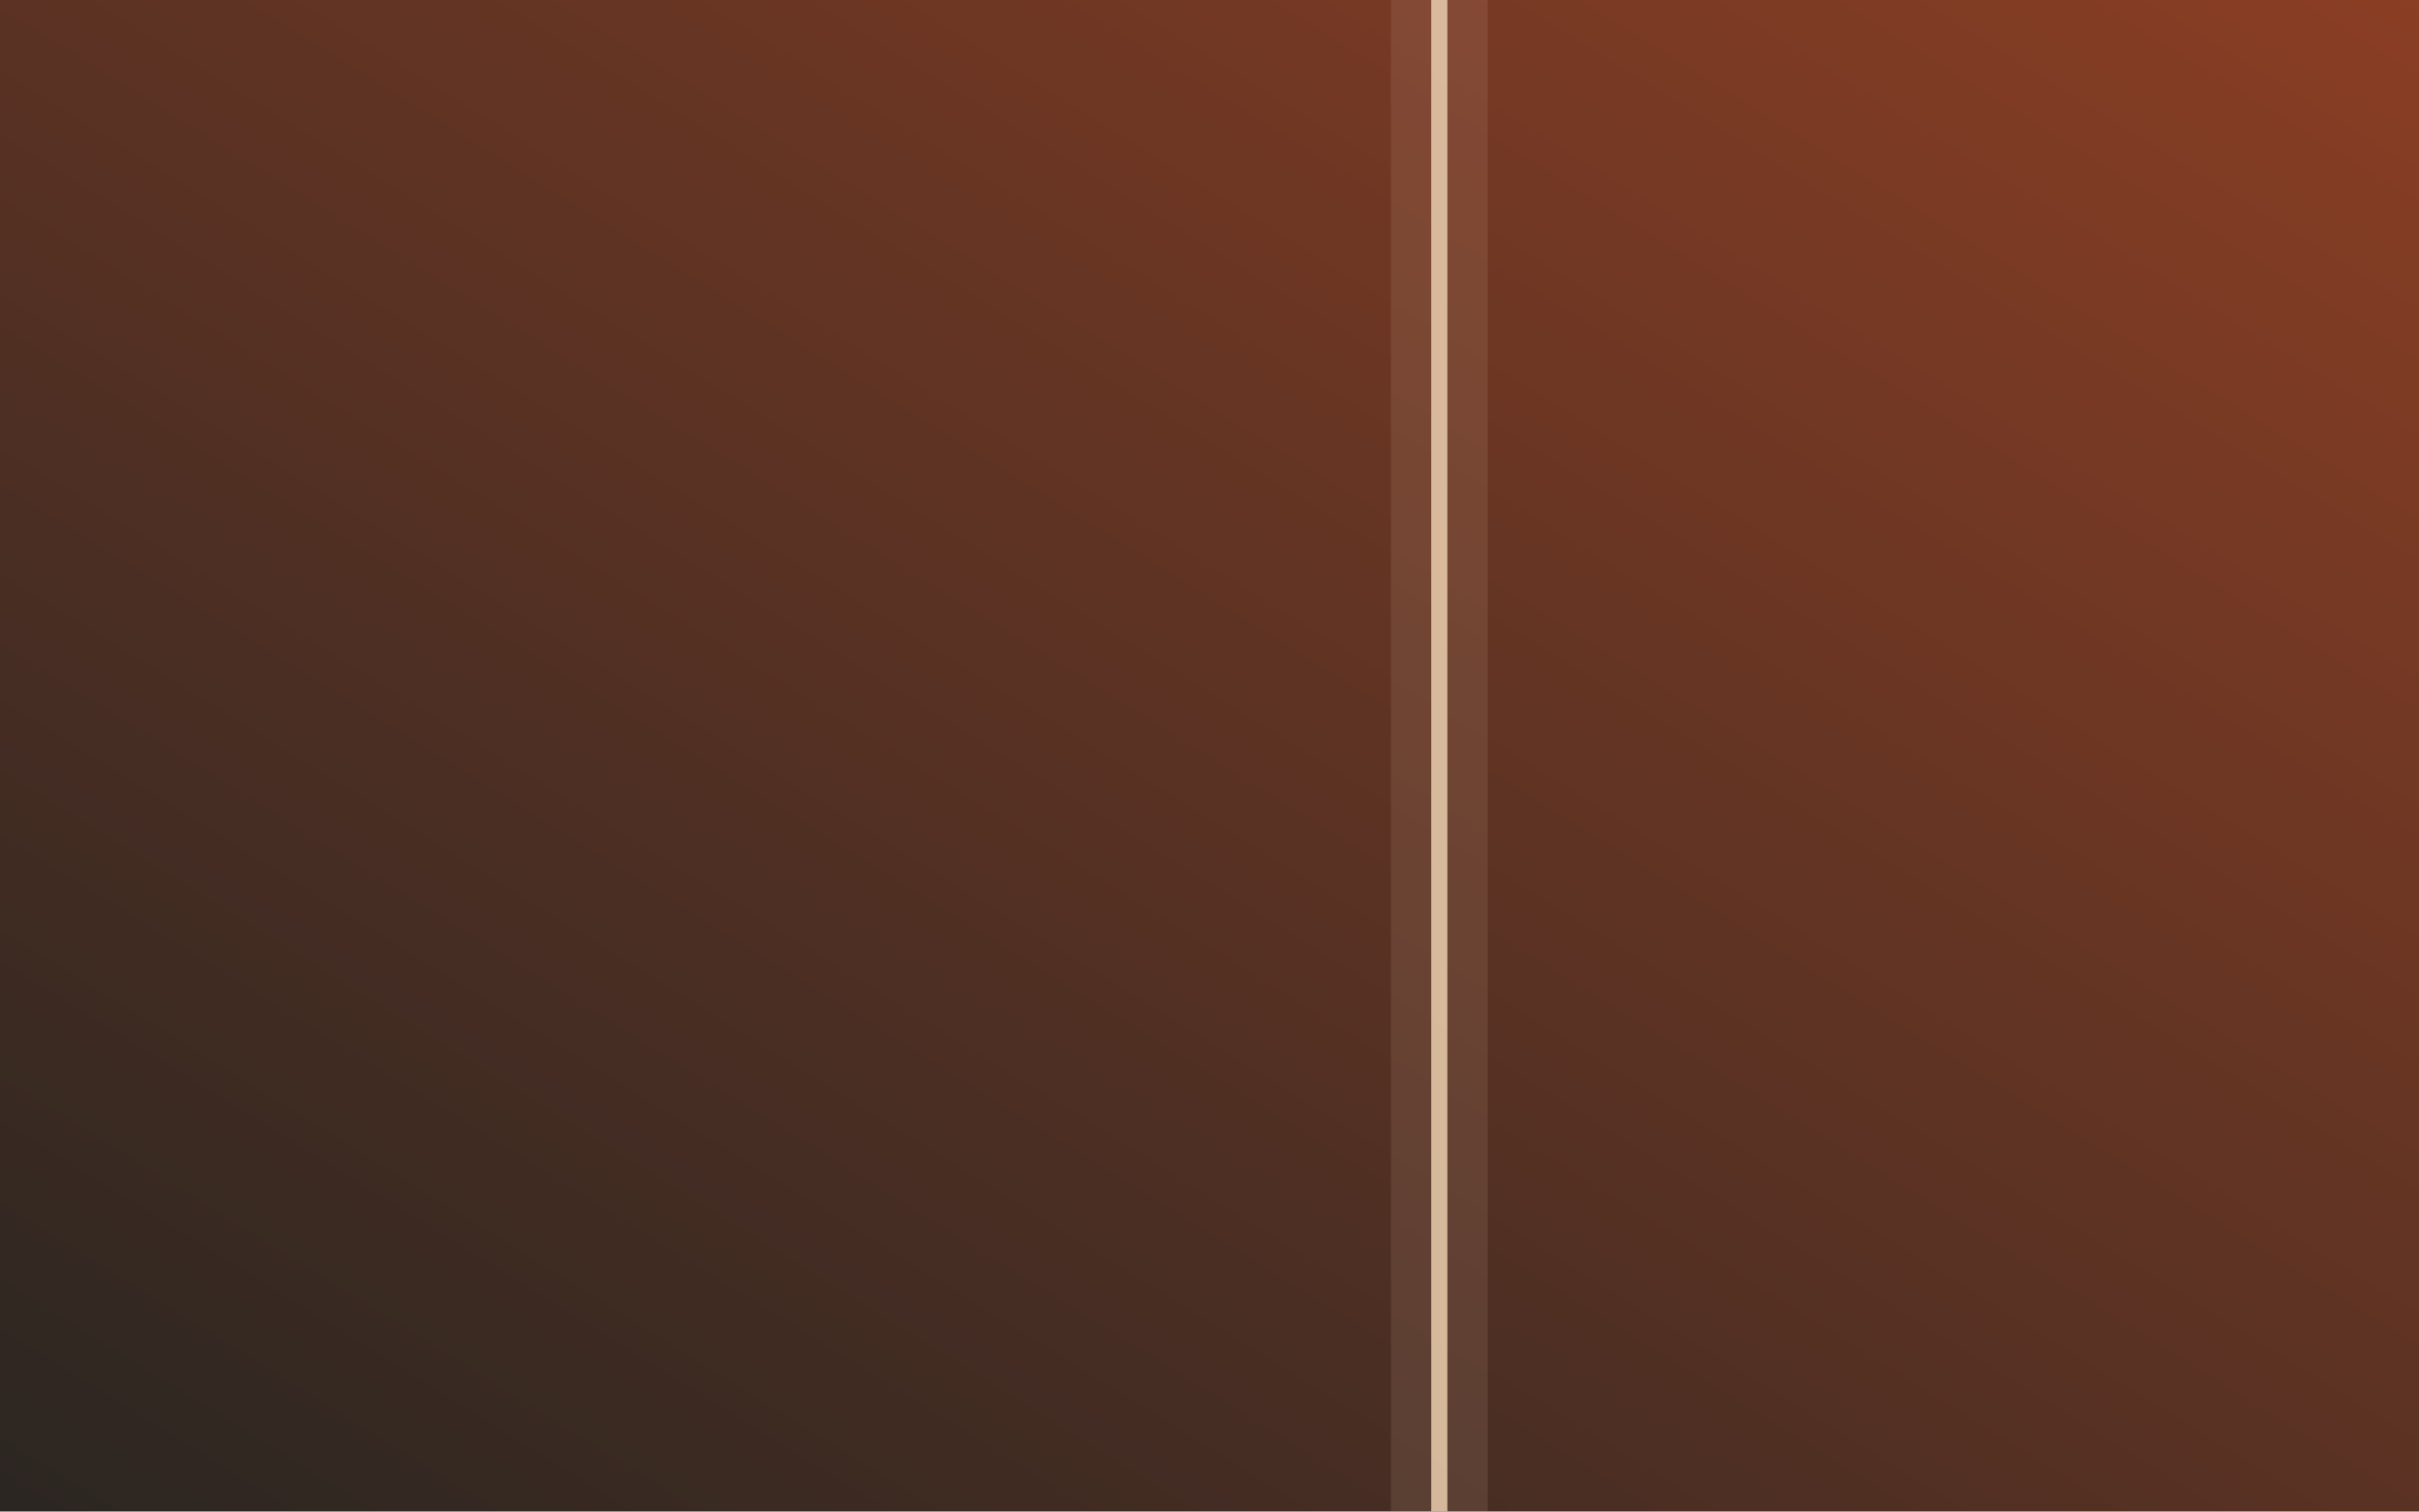
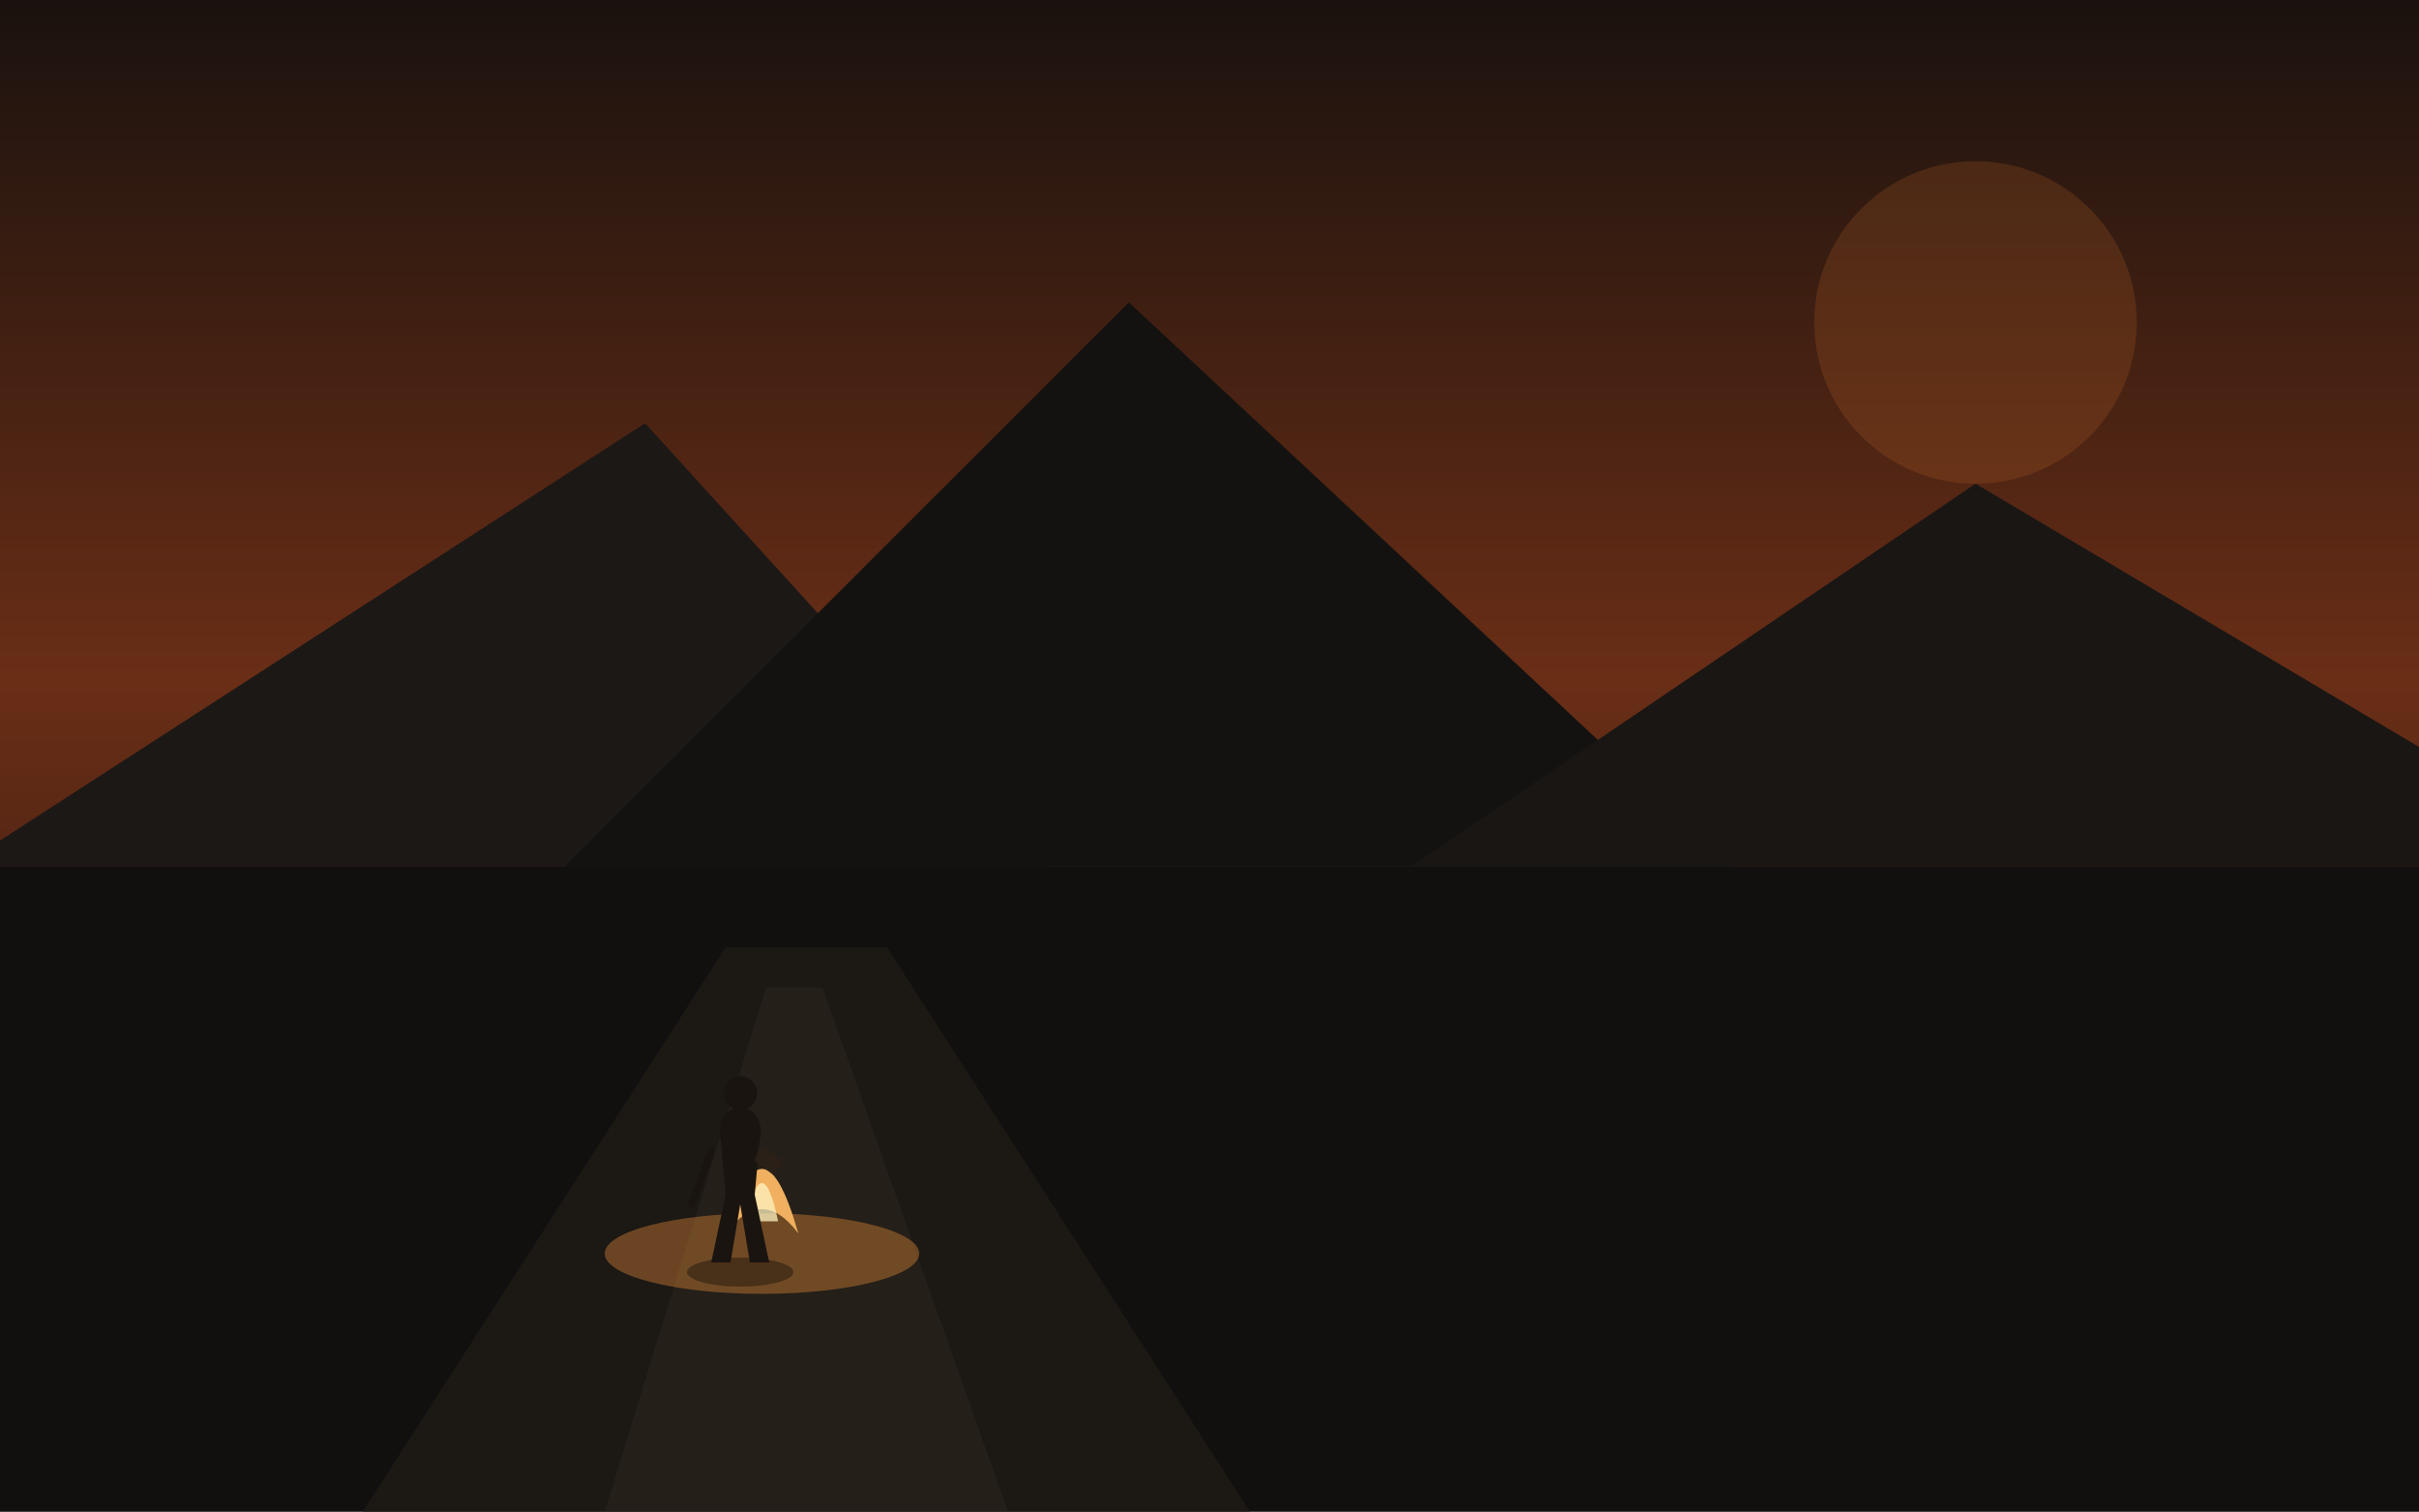
- <svg xmlns="http://www.w3.org/2000/svg" viewBox="0 0 1200 750">
+ <svg xmlns="http://www.w3.org/2000/svg" viewBox="0 0 1200 750" preserveAspectRatio="xMidYMid slice">
  <defs>
-     <linearGradient id="g" x1="0" y1="1" x2="1" y2="0">
-       <stop offset="0" stop-color="#2b2622" />
-       <stop offset="1" stop-color="#8a3e24" />
+     <linearGradient id="sky" x1="0" y1="0" x2="0" y2="1">
+       <stop offset="0" stop-color="#1a120e" />
+       <stop offset="0.45" stop-color="#6a2e16" />
+       <stop offset="1" stop-color="#0e0c0a" />
    </linearGradient>
  </defs>
-   <rect width="1200" height="750" fill="url(#g)" />
-   <rect x="710" y="0" width="8" height="750" fill="#e2c7a6" opacity="0.9" />
-   <rect x="690" y="0" width="48" height="750" fill="#e2c7a6" opacity="0.12" />
+   <rect width="1200" height="750" fill="url(#sky)" />
+   <circle cx="980" cy="160" r="80" fill="#c46a2a" opacity="0.2" />
+   <path d="M-20 430 L320 210 L520 430 Z" fill="#1c1816" />
+   <path d="M280 430 L560 150 L860 430 Z" fill="#141210" />
+   <path d="M700 430 L980 240 L1300 430 Z" fill="#1a1614" />
+   <path d="M0 430 L1200 430 L1200 750 L0 750 Z" fill="#12100e" />
+   <path d="M180 750 L360 470 L440 470 L620 750 Z" fill="#1c1814" />
+   <path d="M300 750 L380 490 L408 490 L500 750 Z" fill="#2a241c" opacity="0.55" />
+   <ellipse cx="378" cy="622" rx="78" ry="20" fill="#e08a3a" opacity="0.4" />
+   <path d="M360 612 Q378 548 396 612 Q378 588 360 612" fill="#f0b060" />
+   <path d="M370 606 Q378 568 386 606" fill="#fff3c0" opacity="0.75" />
+   <g transform="translate(348 528) scale(1.2)">
+     <ellipse cx="16" cy="86" rx="22" ry="6" fill="#000" opacity="0.35" />
+     <path d="M16 18 C22 18 26 24 24 32 L22 54 L28 82 L20 82 L16 58 L12 82 L4 82 L10 54 L8 32 C6 24 10 18 16 18 Z" fill="#1a1410" />
+     <circle cx="16" cy="12" r="7" fill="#1a1410" />
+     <path d="M24 34 L34 40 L30 46 L22 40" fill="#2a2018" />
+     <path d="M4 36 L-4 58" stroke="#1a1410" stroke-width="3" stroke-linecap="round" />
+   </g>
</svg>
